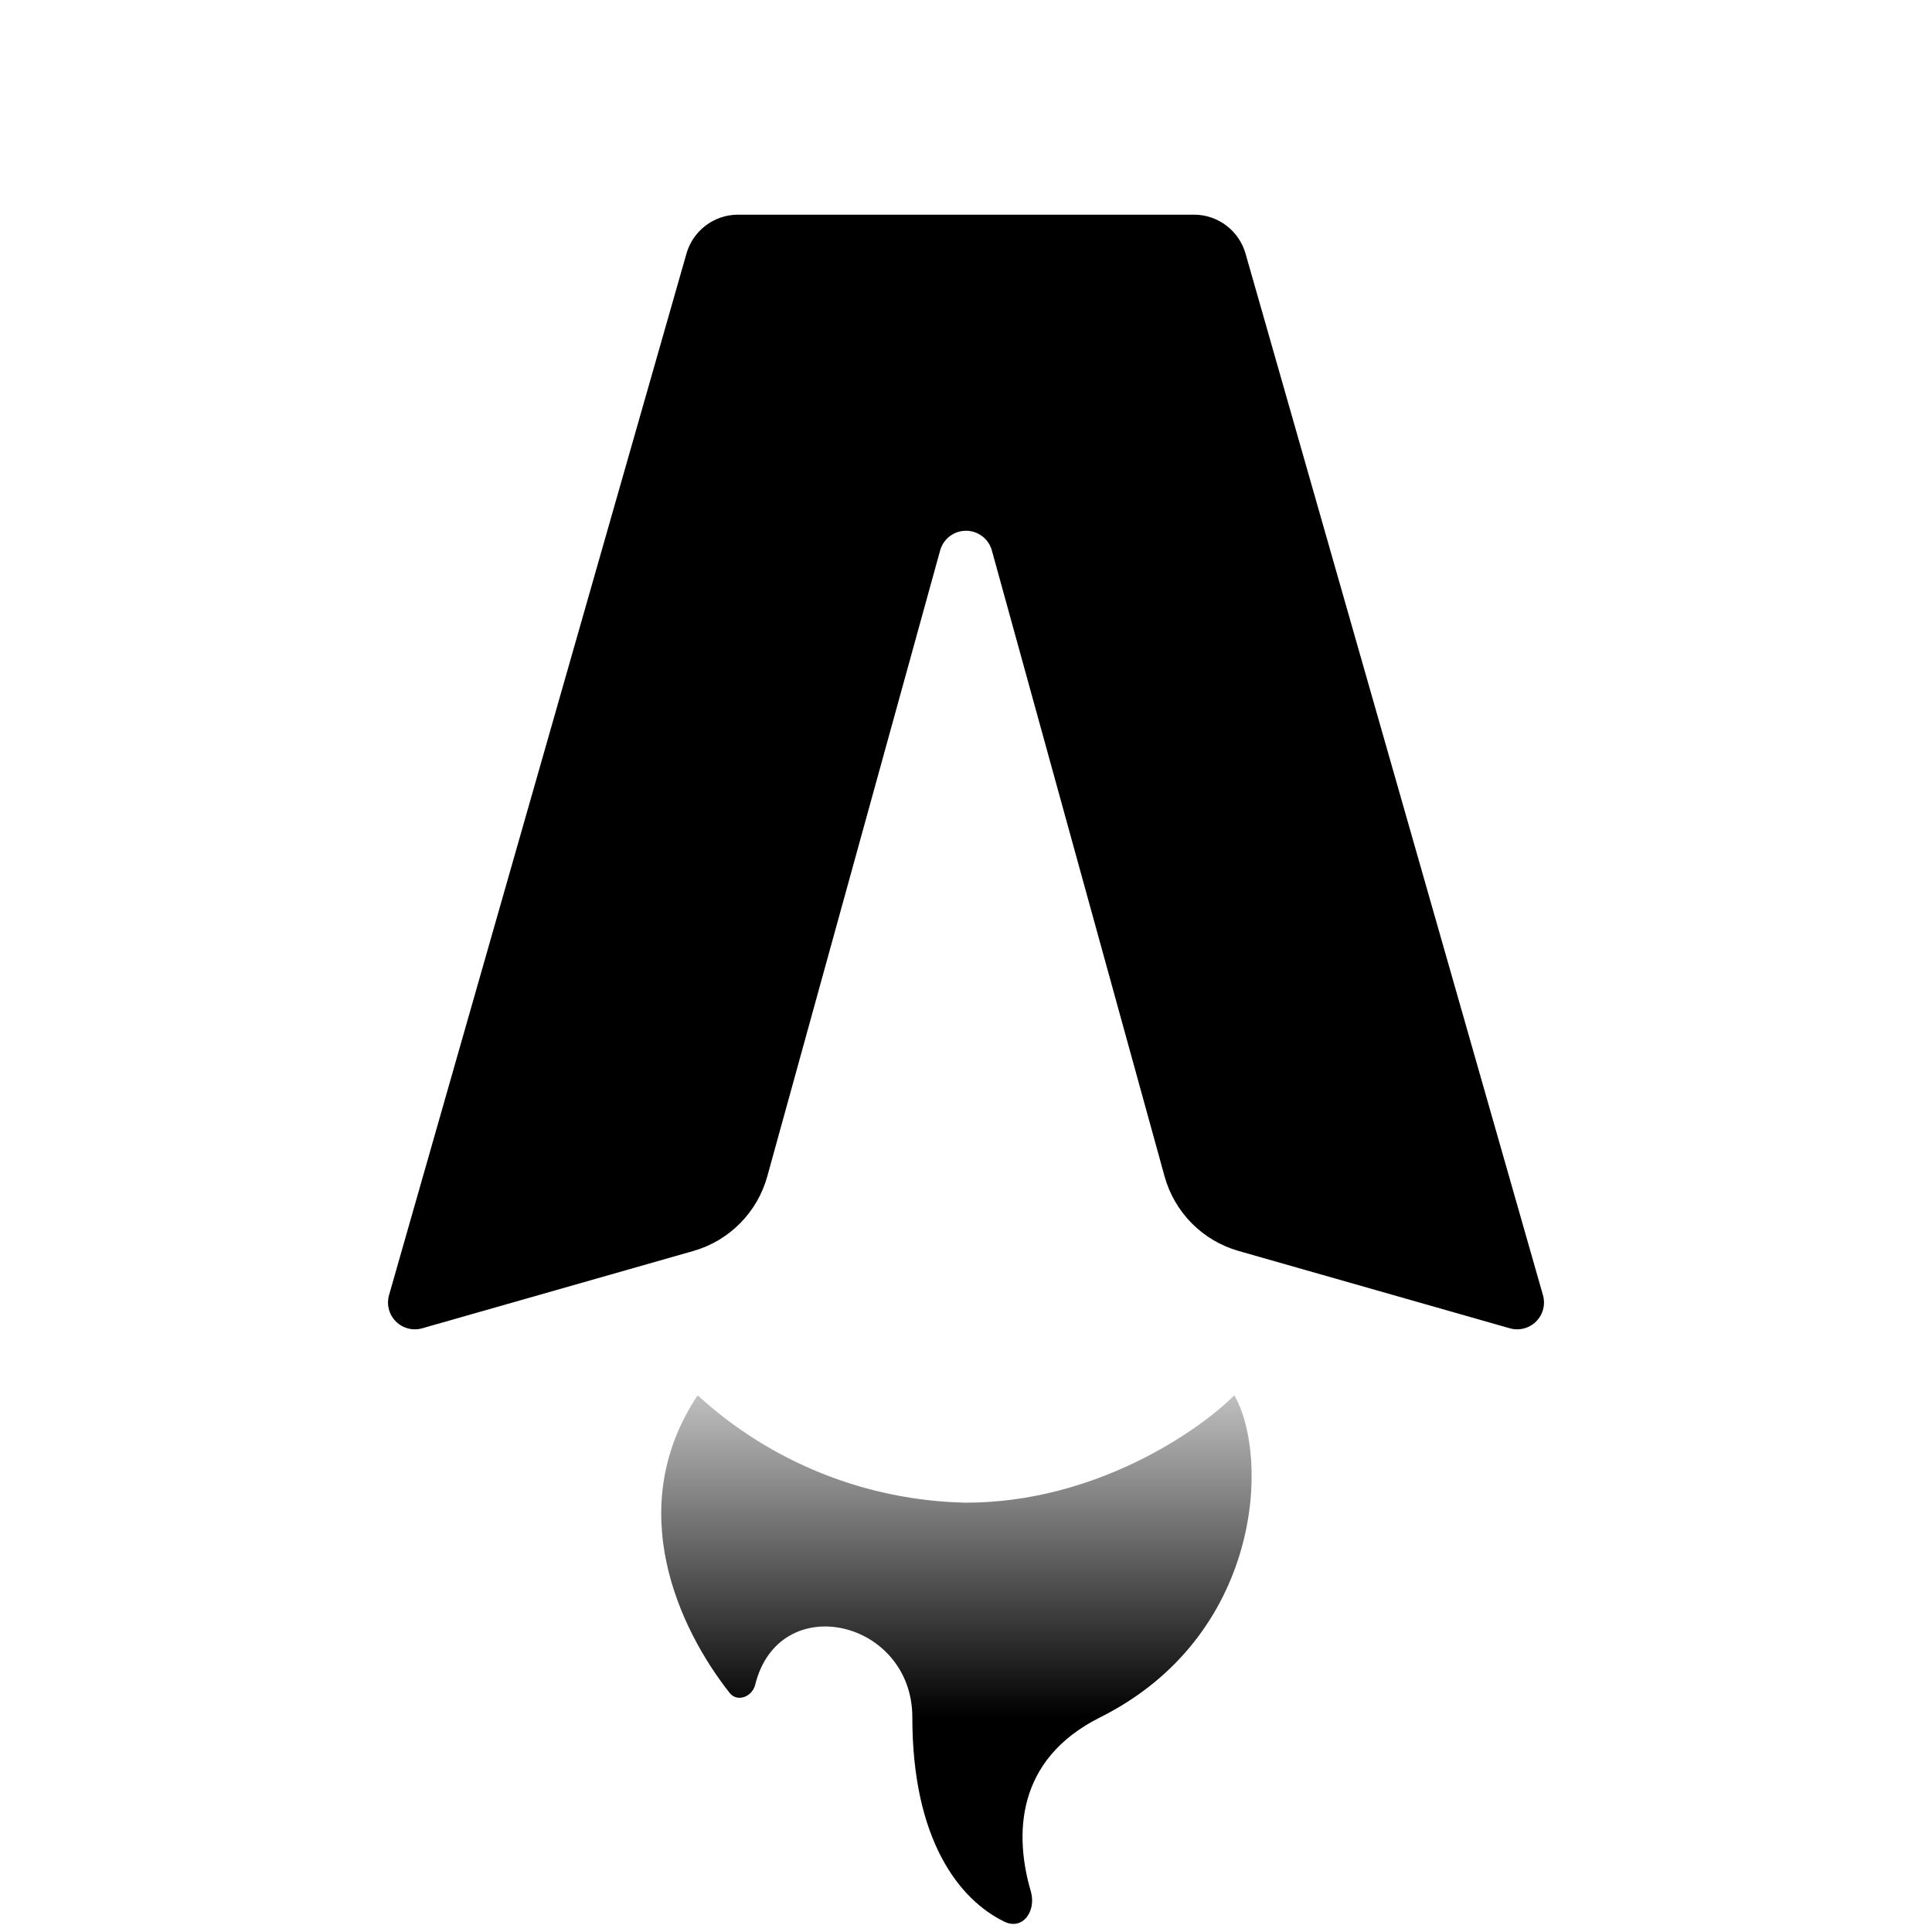
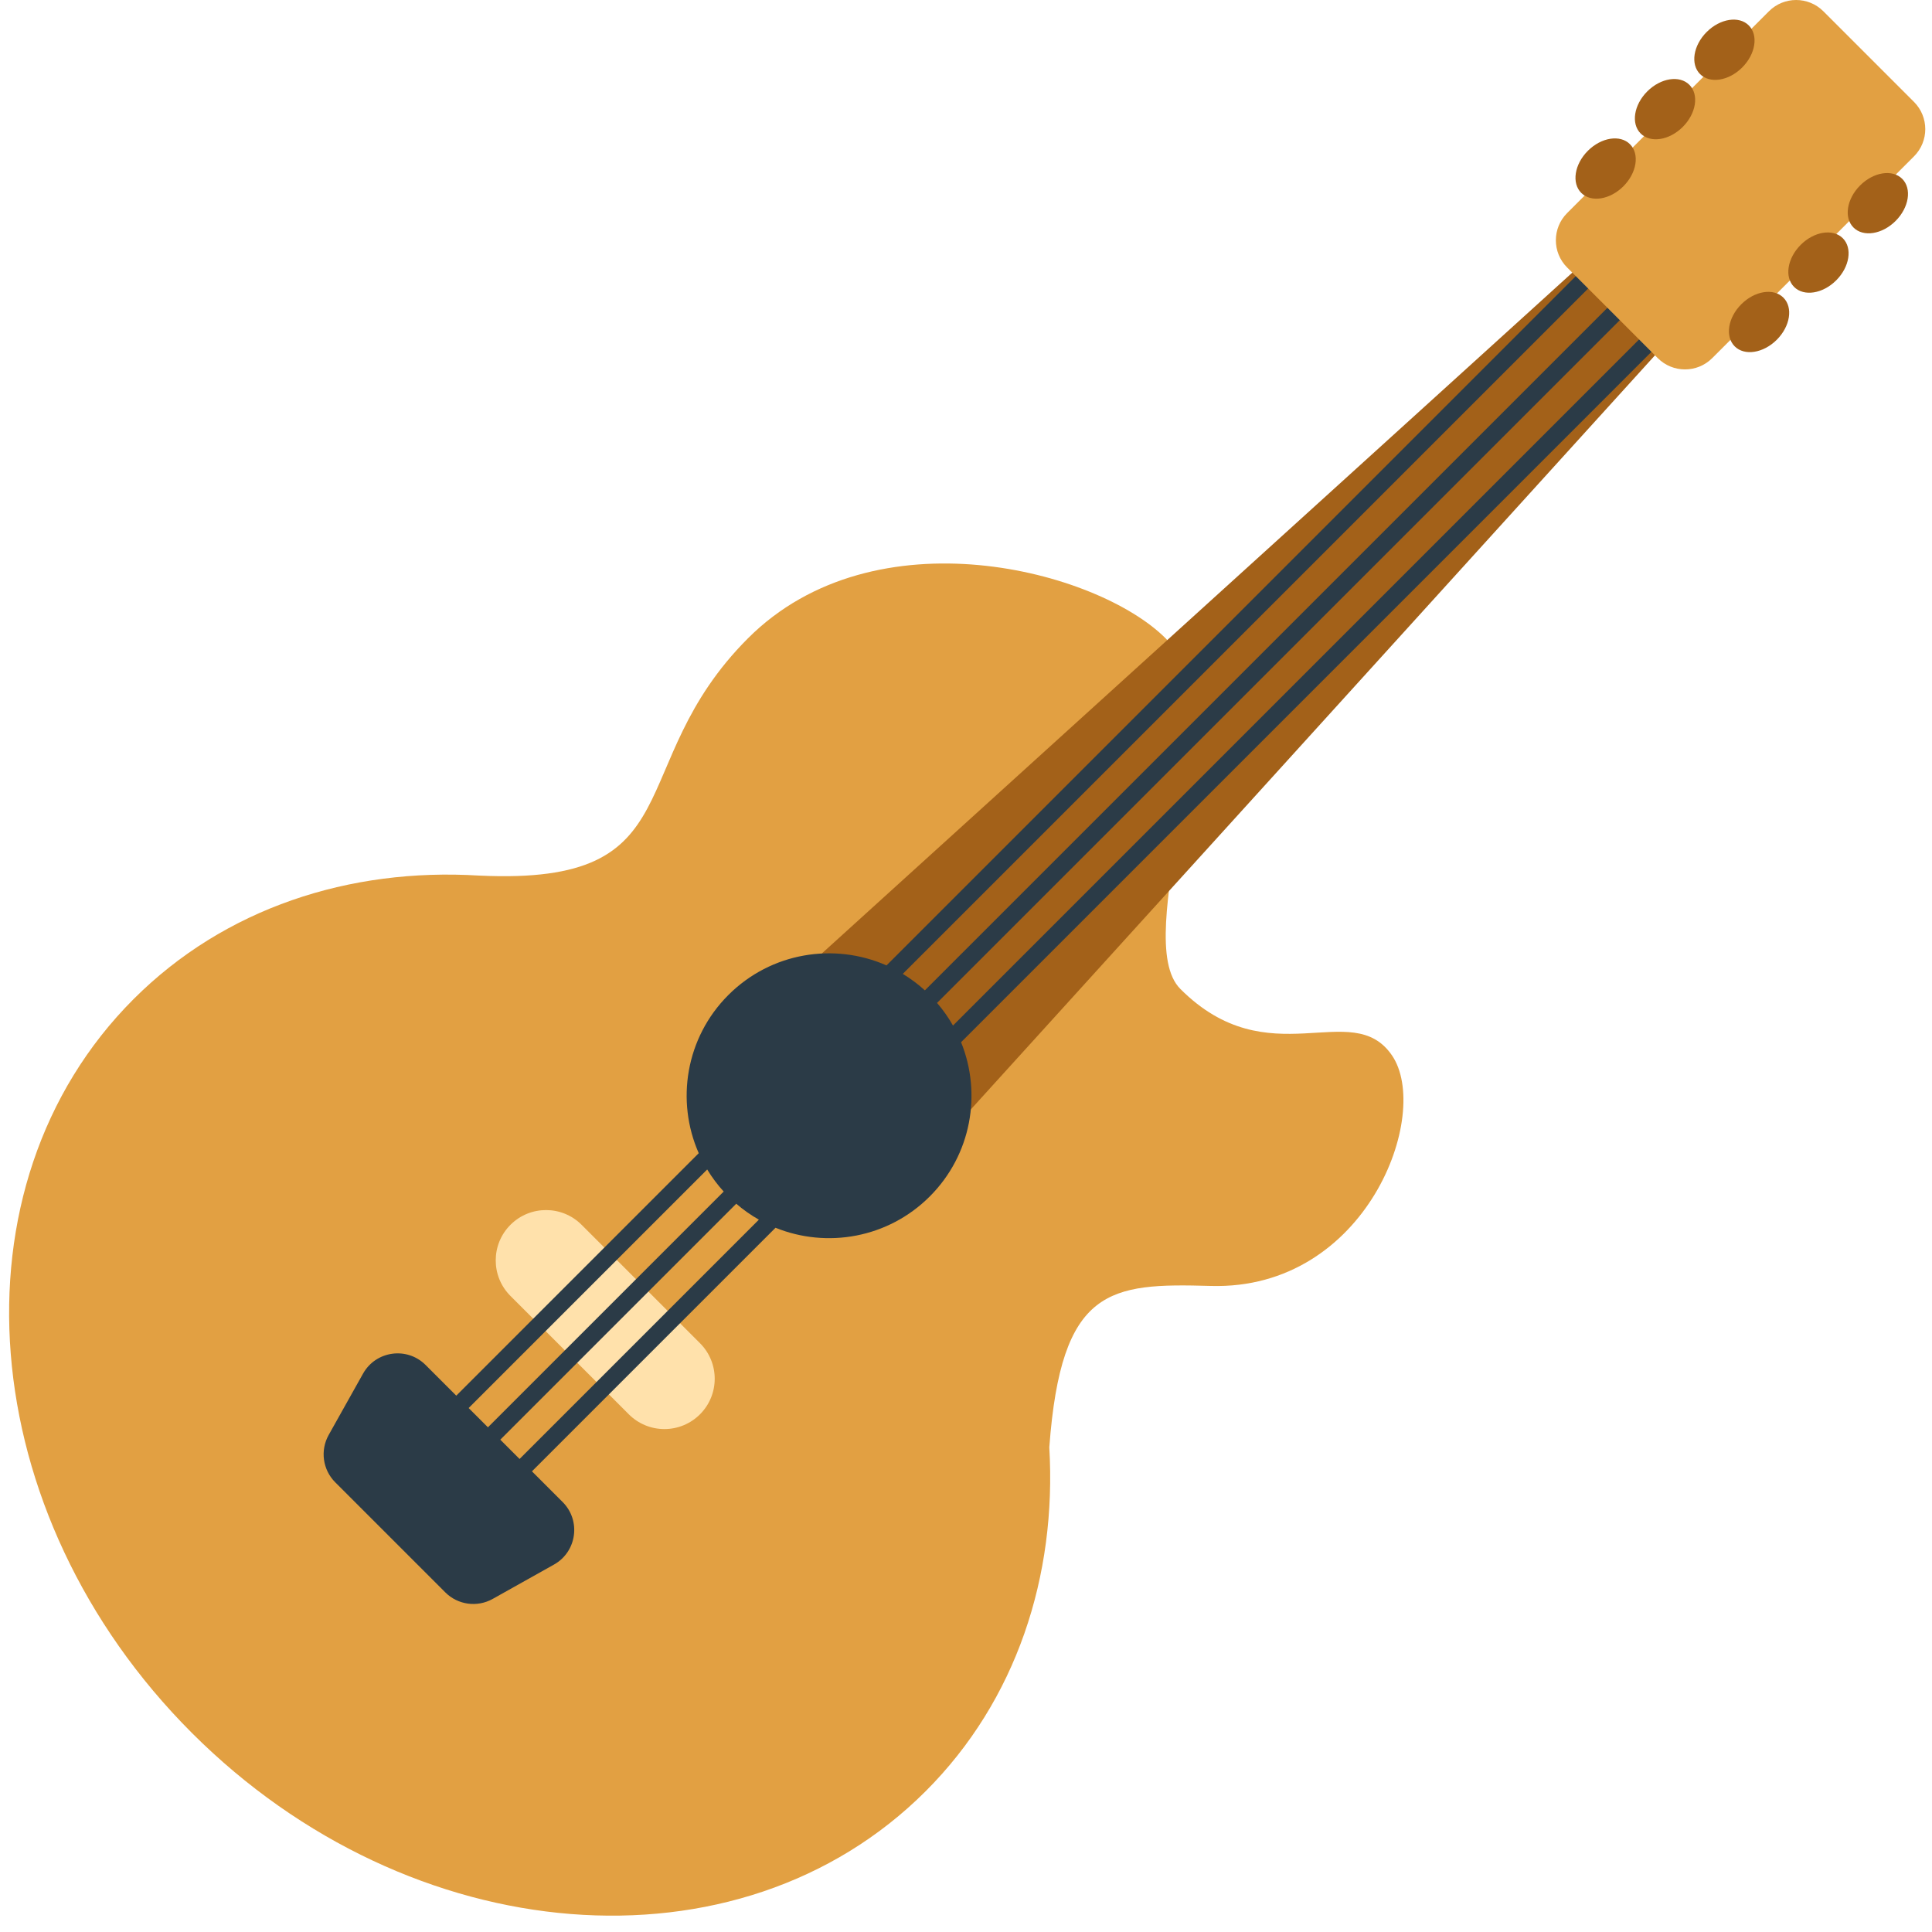
- <svg xmlns="http://www.w3.org/2000/svg" fill="none" viewBox="0 0 36 36">
-   <path fill="#000" d="M22.25 4h-8.5a1 1 0 0 0-.96.73l-5.54 19.4a.5.5 0 0 0 .62.62l5.05-1.44a2 2 0 0 0 1.38-1.4l3.22-11.66a.5.5 0 0 1 .96 0l3.22 11.67a2 2 0 0 0 1.38 1.39l5.05 1.44a.5.5 0 0 0 .62-.62l-5.54-19.4a1 1 0 0 0-.96-.73Z" />
-   <path fill="url(#gradient)" d="M18 28a7.63 7.63 0 0 1-5-2c-1.4 2.1-.35 4.35.6 5.55.14.17.41.07.47-.15.44-1.8 2.93-1.22 2.93.6 0 2.28.87 3.4 1.72 3.81.34.16.59-.2.49-.56-.31-1.05-.29-2.46 1.29-3.25 3-1.5 3.17-4.83 2.5-6-.67.67-2.6 2-5 2Z" />
-   <defs>
-     <linearGradient id="gradient" x1="16" x2="16" y1="32" y2="24" gradientUnits="userSpaceOnUse">
-       <stop stop-color="#000" />
-       <stop offset="1" stop-color="#000" stop-opacity="0" />
-     </linearGradient>
-   </defs>
-   <style>
-     @media (prefers-color-scheme:dark){:root{filter:invert(100%)}}
-   </style>
+ <svg xmlns="http://www.w3.org/2000/svg" width="800px" height="800px" viewBox="0 0 512 512" aria-hidden="true" role="img" class="iconify iconify--fxemoji" preserveAspectRatio="xMidYMid meet">
+   <path fill="#E2A042" d="M368.856 279.641c-10.65-15.461-32.579 5.913-56.04-17.549c-13.55-13.55 14.116-74.896-3.927-92.939s-76.983-33.68-110.664 0c-33.68 33.68-13.702 65.591-71.141 62.887c-.054-.003-.105-.002-.158-.004c-34.296-2.099-67.387 8.601-91.516 32.729c-49.44 49.44-42.529 136.51 15.437 194.475c57.966 57.966 145.035 64.877 194.475 15.437c24.037-24.037 34.75-56.969 32.755-91.127c3.145-42.388 15.935-43.534 42.762-42.762c41.346 1.191 58.667-45.686 48.017-61.147z" />
+   <path fill="#A36119" d="M189.917 277.972l243.66-221.056a7.2 7.2 0 0 1 9.947.224l10.172 10.172a7.2 7.2 0 0 1 .224 9.947L232.864 320.92a7.2 7.2 0 0 1-10.406.235l-32.776-32.776a7.2 7.2 0 0 1 .235-10.407z" />
+   <path fill="#FFE1AB" d="M176.074 378.716a13.29 13.29 0 0 1-9.427-3.905l-31.37-31.37c-5.207-5.206-5.207-13.647 0-18.854c5.207-5.207 13.648-5.207 18.854 0l31.37 31.37c5.207 5.206 5.207 13.647 0 18.854a13.294 13.294 0 0 1-9.427 3.905z" />
+   <path fill="#2B3B47" d="M490.941 36.671a2.32 2.32 0 0 0-3.279 0l-235.11 235.11a37.615 37.615 0 0 0-4.224-5.995L482.553 31.562a2.32 2.32 0 0 0-3.279-3.279L245.1 262.456a37.746 37.746 0 0 0-5.849-4.369L474.165 23.174a2.32 2.32 0 0 0-3.279-3.279L234.937 255.844c-13.837-6.097-30.584-3.489-41.919 7.846c-11.335 11.335-13.944 28.082-7.846 41.919l-64.254 64.254l-8.13-8.129c-4.92-4.92-13.177-3.778-16.578 2.291l-9.105 16.251a10.496 10.496 0 0 0 1.735 12.552l29.169 29.169a10.497 10.497 0 0 0 12.552 1.735l16.251-9.105c6.07-3.401 7.211-11.658 2.291-16.578l-8.13-8.13l64.55-64.55c13.628 5.518 29.825 2.752 40.875-8.299c11.05-11.05 13.816-27.248 8.299-40.875L490.941 39.951a2.319 2.319 0 0 0 0-3.28zM187.415 309.924a37.682 37.682 0 0 0 4.369 5.849l-62.479 62.479l-5.109-5.109l63.219-63.219zm-49.722 76.716l-5.109-5.109l62.53-62.53a37.634 37.634 0 0 0 5.995 4.224l-63.416 63.415z" />
+   <path fill="#E2A042" d="M415.308 56.464l53.476-53.476c3.983-3.983 10.441-3.983 14.425 0l24.021 24.021c3.983 3.983 3.983 10.441 0 14.425L453.754 94.91c-3.983 3.983-10.441 3.983-14.425 0l-24.021-24.021c-3.983-3.984-3.983-10.442 0-14.425z" />
+   <path fill="#A36119" d="M463.443 6.731c2.598 2.598 1.815 7.594-1.749 11.158c-3.564 3.564-8.56 4.348-11.158 1.749s-1.815-7.594 1.749-11.158c3.564-3.564 8.559-4.347 11.158-1.749zm-26.901 17.491c-3.564 3.564-4.348 8.56-1.749 11.158s7.594 1.815 11.158-1.749s4.348-8.56 1.749-11.158c-2.597-2.598-7.593-1.815-11.158 1.749zm-15.741 15.742c-3.564 3.564-4.348 8.56-1.749 11.158c2.598 2.598 7.594 1.815 11.158-1.749c3.564-3.564 4.348-8.56 1.749-11.158c-2.598-2.599-7.594-1.815-11.158 1.749zm72.146 9.179c-3.564 3.564-4.348 8.56-1.749 11.158c2.598 2.598 7.594 1.815 11.158-1.749c3.564-3.564 4.348-8.56 1.749-11.158s-7.594-1.815-11.158 1.749zm-15.742 15.742c-3.564 3.564-4.348 8.56-1.749 11.158s7.594 1.815 11.158-1.749c3.564-3.564 4.348-8.56 1.749-11.158c-2.598-2.599-7.593-1.815-11.158 1.749zm-15.742 15.742c-3.564 3.564-4.348 8.56-1.749 11.158c2.598 2.598 7.594 1.815 11.158-1.749s4.348-8.56 1.749-11.158c-2.598-2.599-7.593-1.816-11.158 1.749z" />
</svg>
